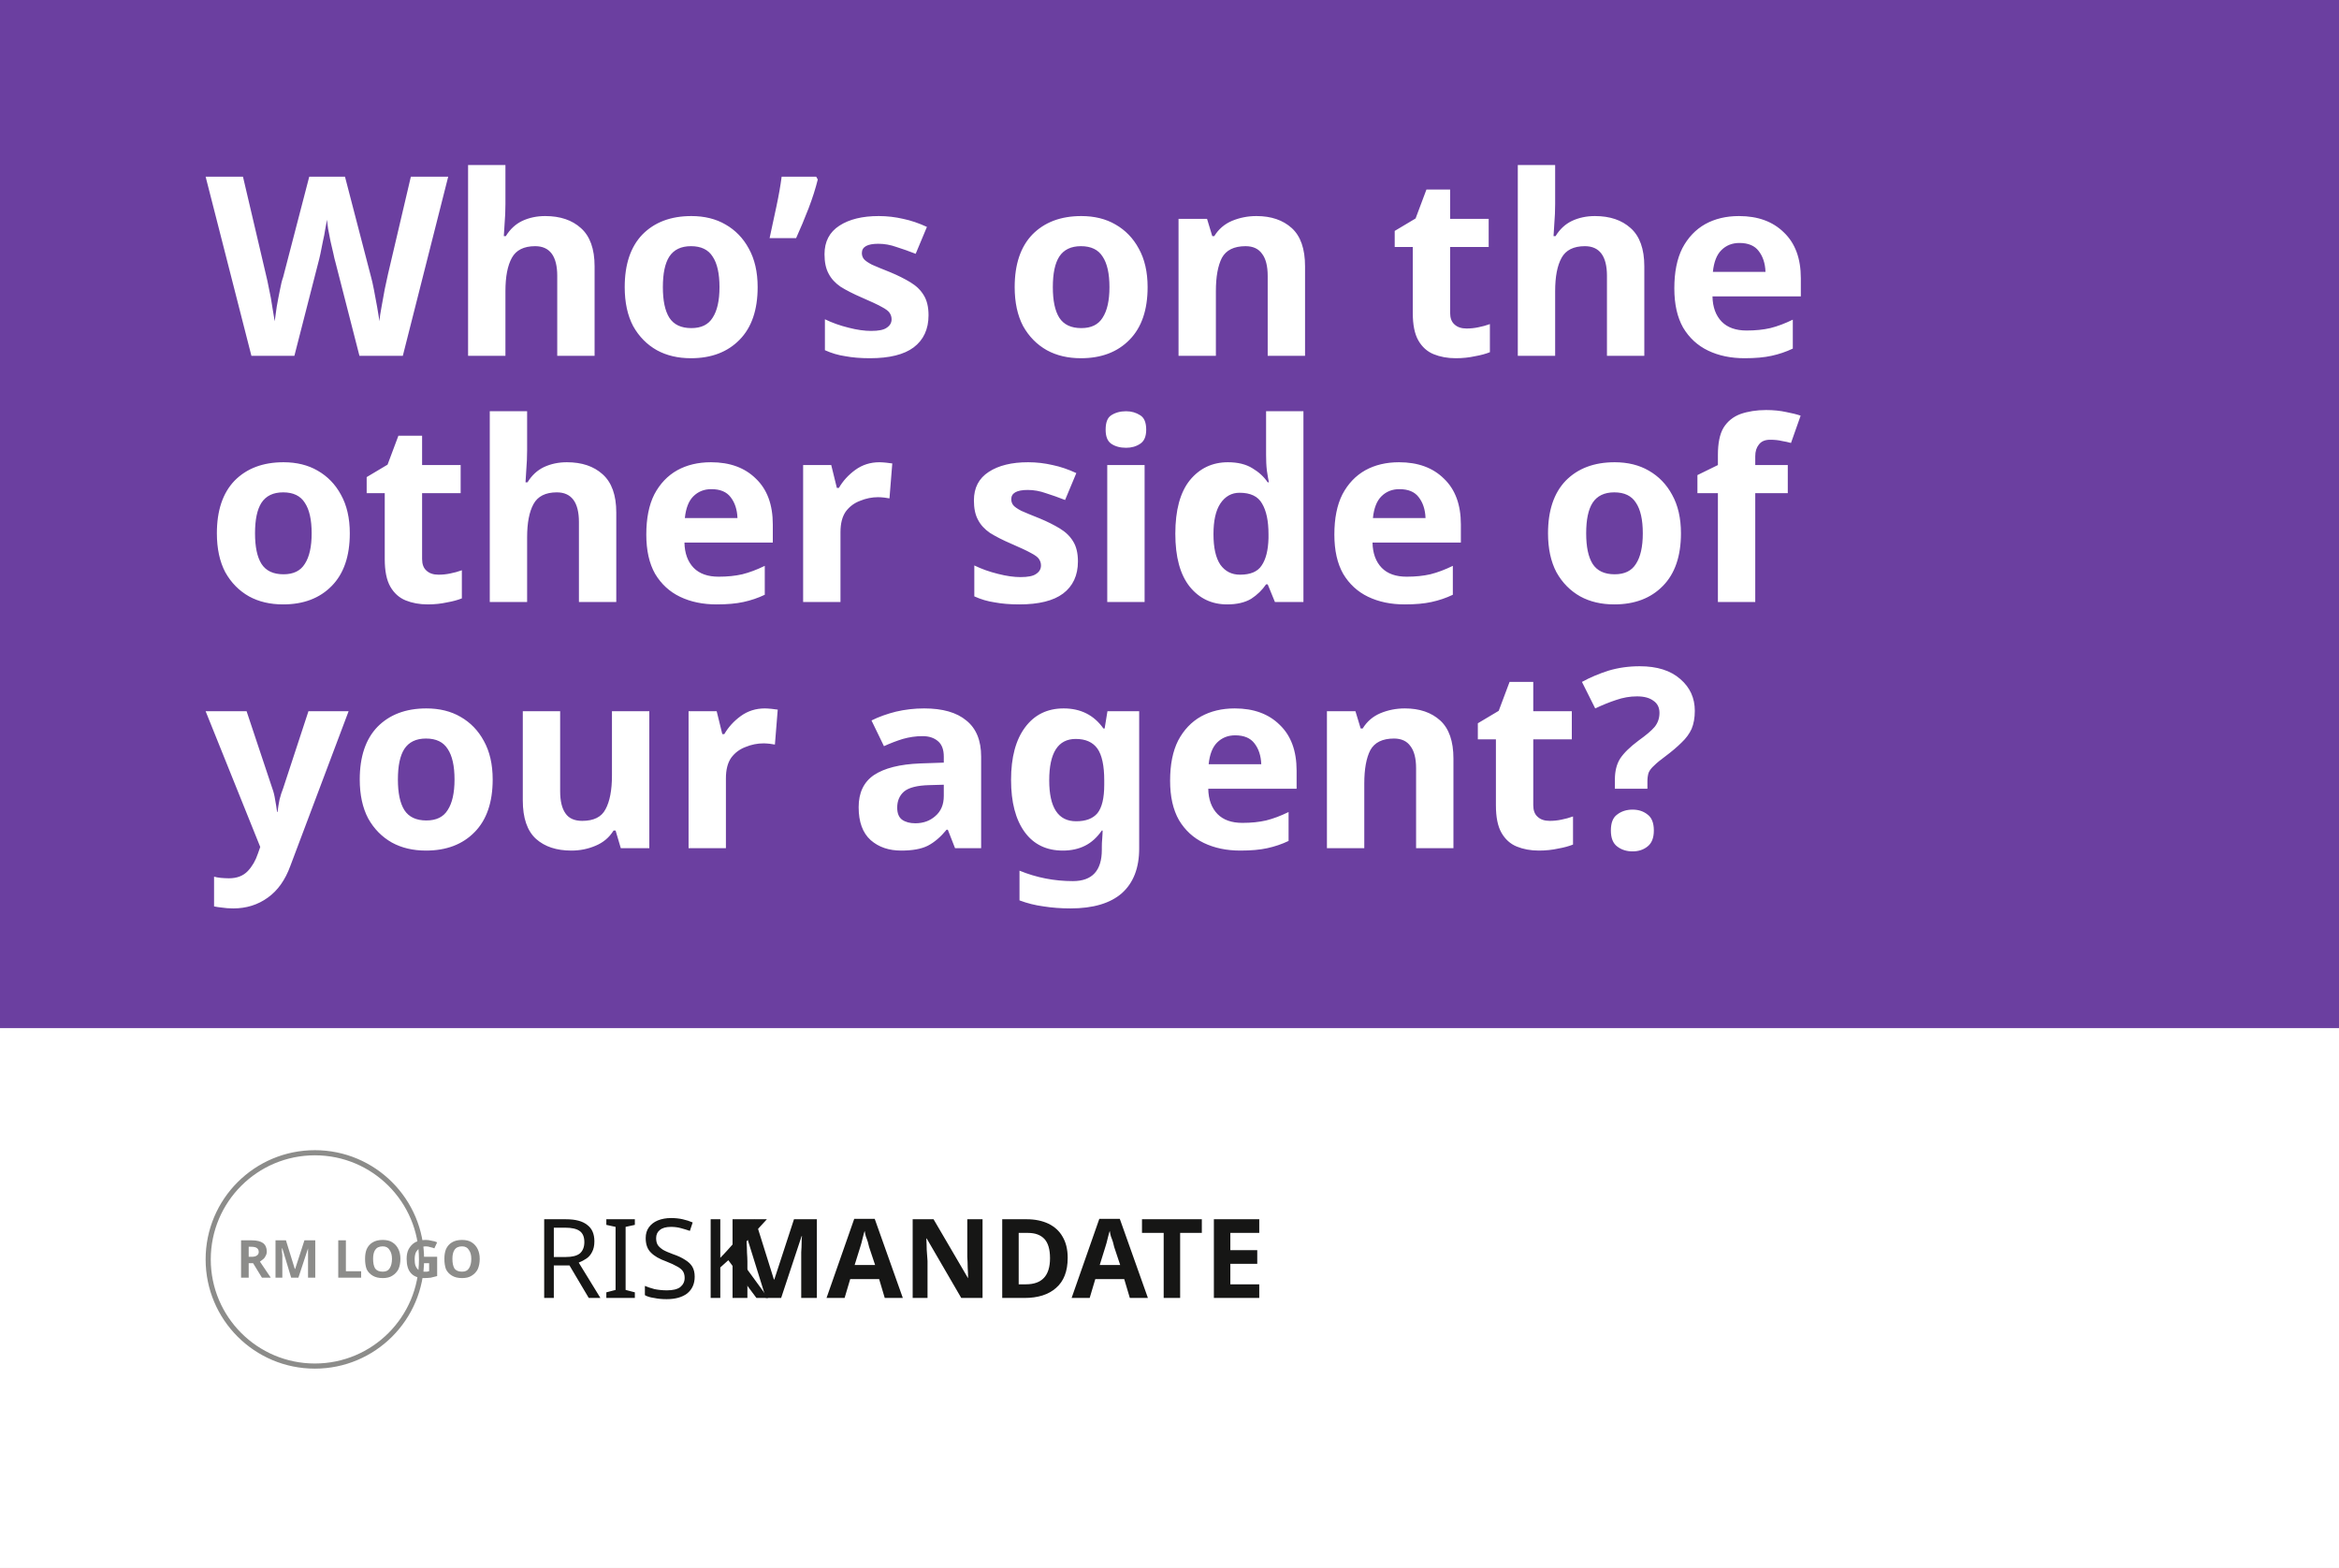
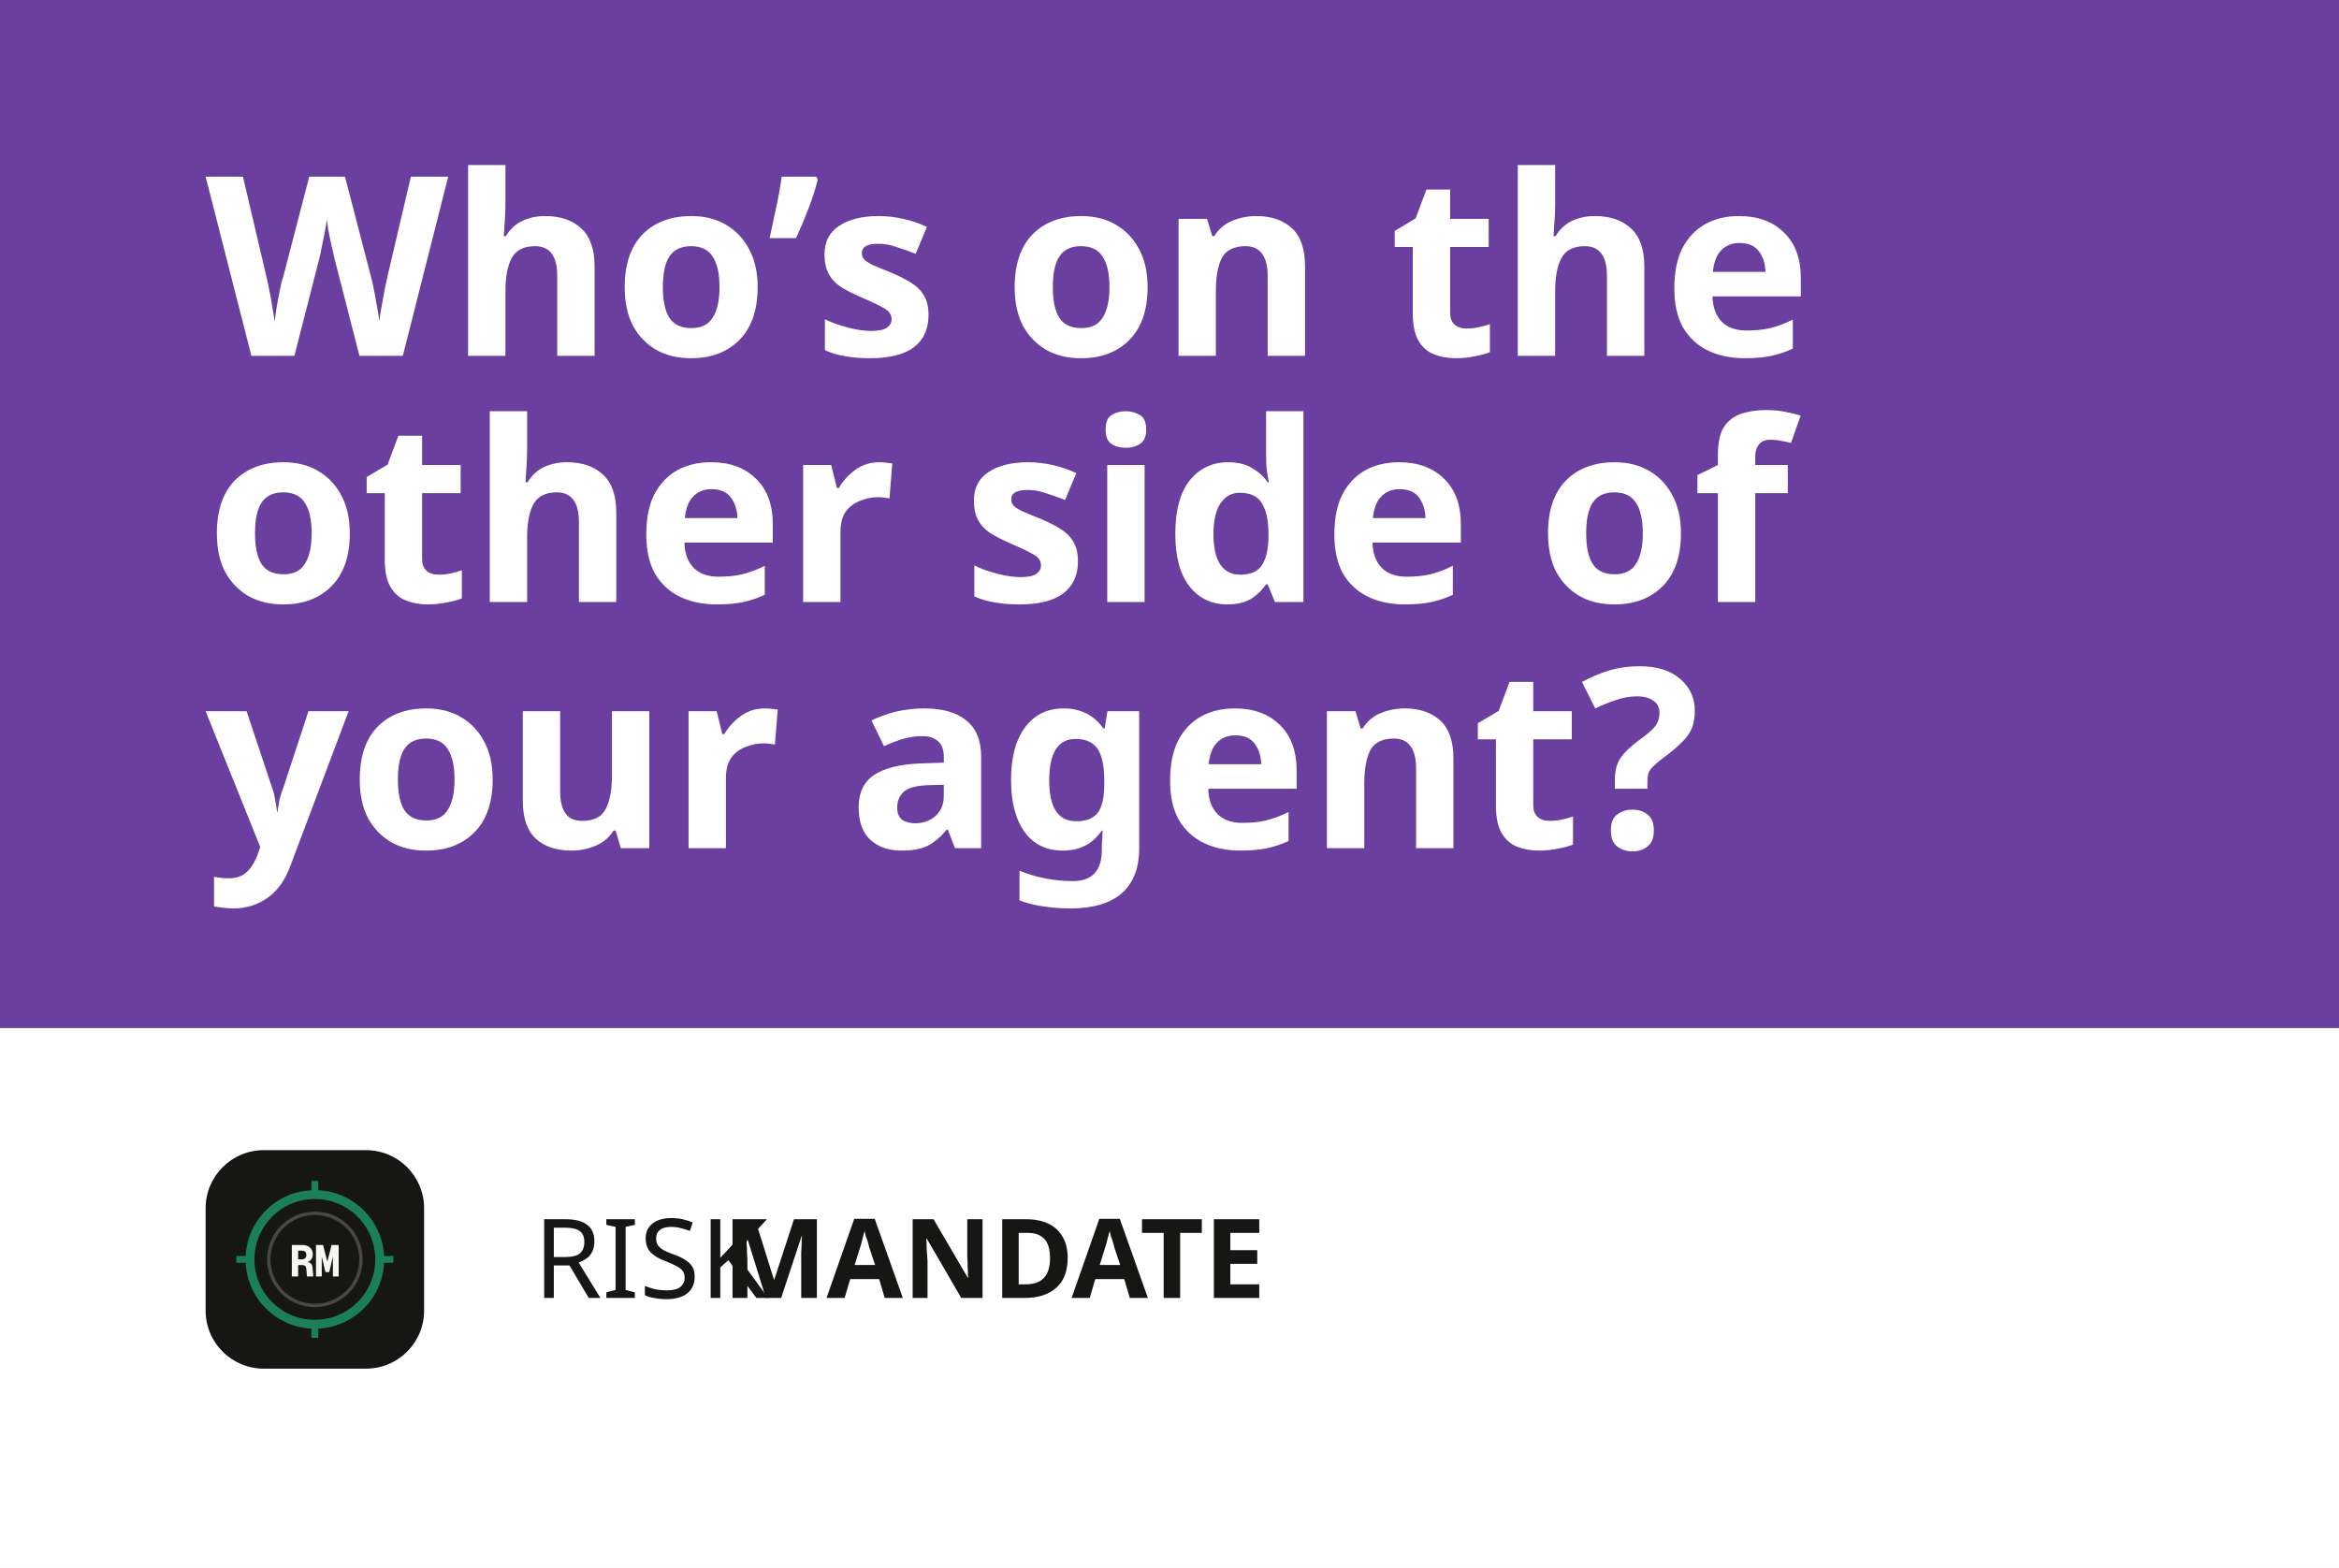
<svg xmlns="http://www.w3.org/2000/svg" width="91mm" height="61mm" viewBox="0 0 91 61">
  <rect x="0" y="0" width="91" height="61" fill="#FFFFFF" />
  <rect x="0" y="0" width="91" height="40" fill="#6b3fa0" />
  <text class="safe" data-role="line" data-bg="#6b3fa0" x="8" y="13.84" font-family="Barlow Condensed" font-weight="800" font-size="9.77" fill="#FFFFFF">Who’s on the</text>
  <text class="safe" data-role="line" data-bg="#6b3fa0" x="8" y="23.42" font-family="Barlow Condensed" font-weight="800" font-size="9.77" fill="#FFFFFF">other side of</text>
  <text class="safe" data-role="line" data-bg="#6b3fa0" x="8" y="33" font-family="Barlow Condensed" font-weight="800" font-size="9.77" fill="#FFFFFF">your agent?</text>
-   <g id="rm-logo" class="safe" data-role="logo" data-cut="containered" data-d="8.5">
-     <circle cx="12.25" cy="49" r="4.15" fill="none" stroke="#8C8C8A" stroke-width="0.2" />
-     <text class="safe" data-role="placeholder" data-bg="#FFFFFF" x="9.19" y="49.71" font-family="Barlow Condensed" font-weight="600" font-size="2.03" fill="#8C8C8A">RM LOGO</text>
+   <g id="rm-logo" class="safe" data-role="logo" data-cut="containered" data-d="8.5" data-src="brand/riskmandate-mark.svg" transform="translate(8,44.75) scale(0.132812)">
+     <rect width="64" height="64" rx="17" fill="#161615" />
+     <circle cx="32" cy="32" r="19" stroke="#1A7F5A" stroke-width="2.6" fill="none" />
+     <circle cx="32" cy="32" r="13.5" stroke="#484746" stroke-width="1" fill="none" />
+     <g stroke="#1A7F5A" stroke-width="2">
+       <line x1="32" y1="9" x2="32" y2="14" />
+       <line x1="32" y1="50" x2="32" y2="55" />
+       <line x1="9" y1="32" x2="14" y2="32" />
+       <line x1="50" y1="32" x2="55" y2="32" />
+     </g>
+     <path d="M25.251 37.000L25.251 27.770L28.230 27.770C29.227 27.770 30.006 28.019 30.566 28.516C31.127 29.014 31.408 29.689 31.408 30.542C31.408 30.996 31.312 31.392 31.120 31.731C30.929 32.070 30.669 32.336 30.342 32.529C30.014 32.723 29.652 32.835 29.255 32.866L29.203 32.694C29.891 32.708 30.404 32.850 30.743 33.121C31.082 33.391 31.278 33.826 31.330 34.426L31.548 37.000L29.681 37.000L29.515 34.920C29.489 34.572 29.428 34.306 29.333 34.123C29.237 33.940 29.092 33.815 28.896 33.749C28.700 33.682 28.437 33.649 28.106 33.649L27.102 33.649L27.102 37.000ZM27.102 31.979L28.168 31.979C28.601 31.979 28.932 31.868 29.161 31.645C29.390 31.423 29.504 31.109 29.504 30.705C29.504 30.298 29.390 29.985 29.161 29.767C28.932 29.548 28.601 29.439 28.168 29.439L27.102 29.439ZM35.094 35.726L33.788 30.214L34.017 30.167L34.017 37.000L32.322 37.000L32.322 27.770L34.402 27.770L35.894 33.615L35.406 33.615L36.898 27.770L38.978 27.770L38.978 37.000L37.283 37.000L37.283 30.167L37.512 30.214L36.206 35.726Z" fill="#F7F6F2" />
  </g>
  <text class="safe" data-role="wordmark" data-bg="#FFFFFF" x="20.75" y="50.5" font-family="Barlow Condensed" font-weight="300" font-size="4.29" fill="#161615">RISK</text>
  <text class="safe" data-role="wordmark" data-bg="#FFFFFF" x="28.11" y="50.5" font-family="Barlow Condensed" font-weight="700" font-size="4.29" fill="#161615">MANDATE</text>
</svg>
